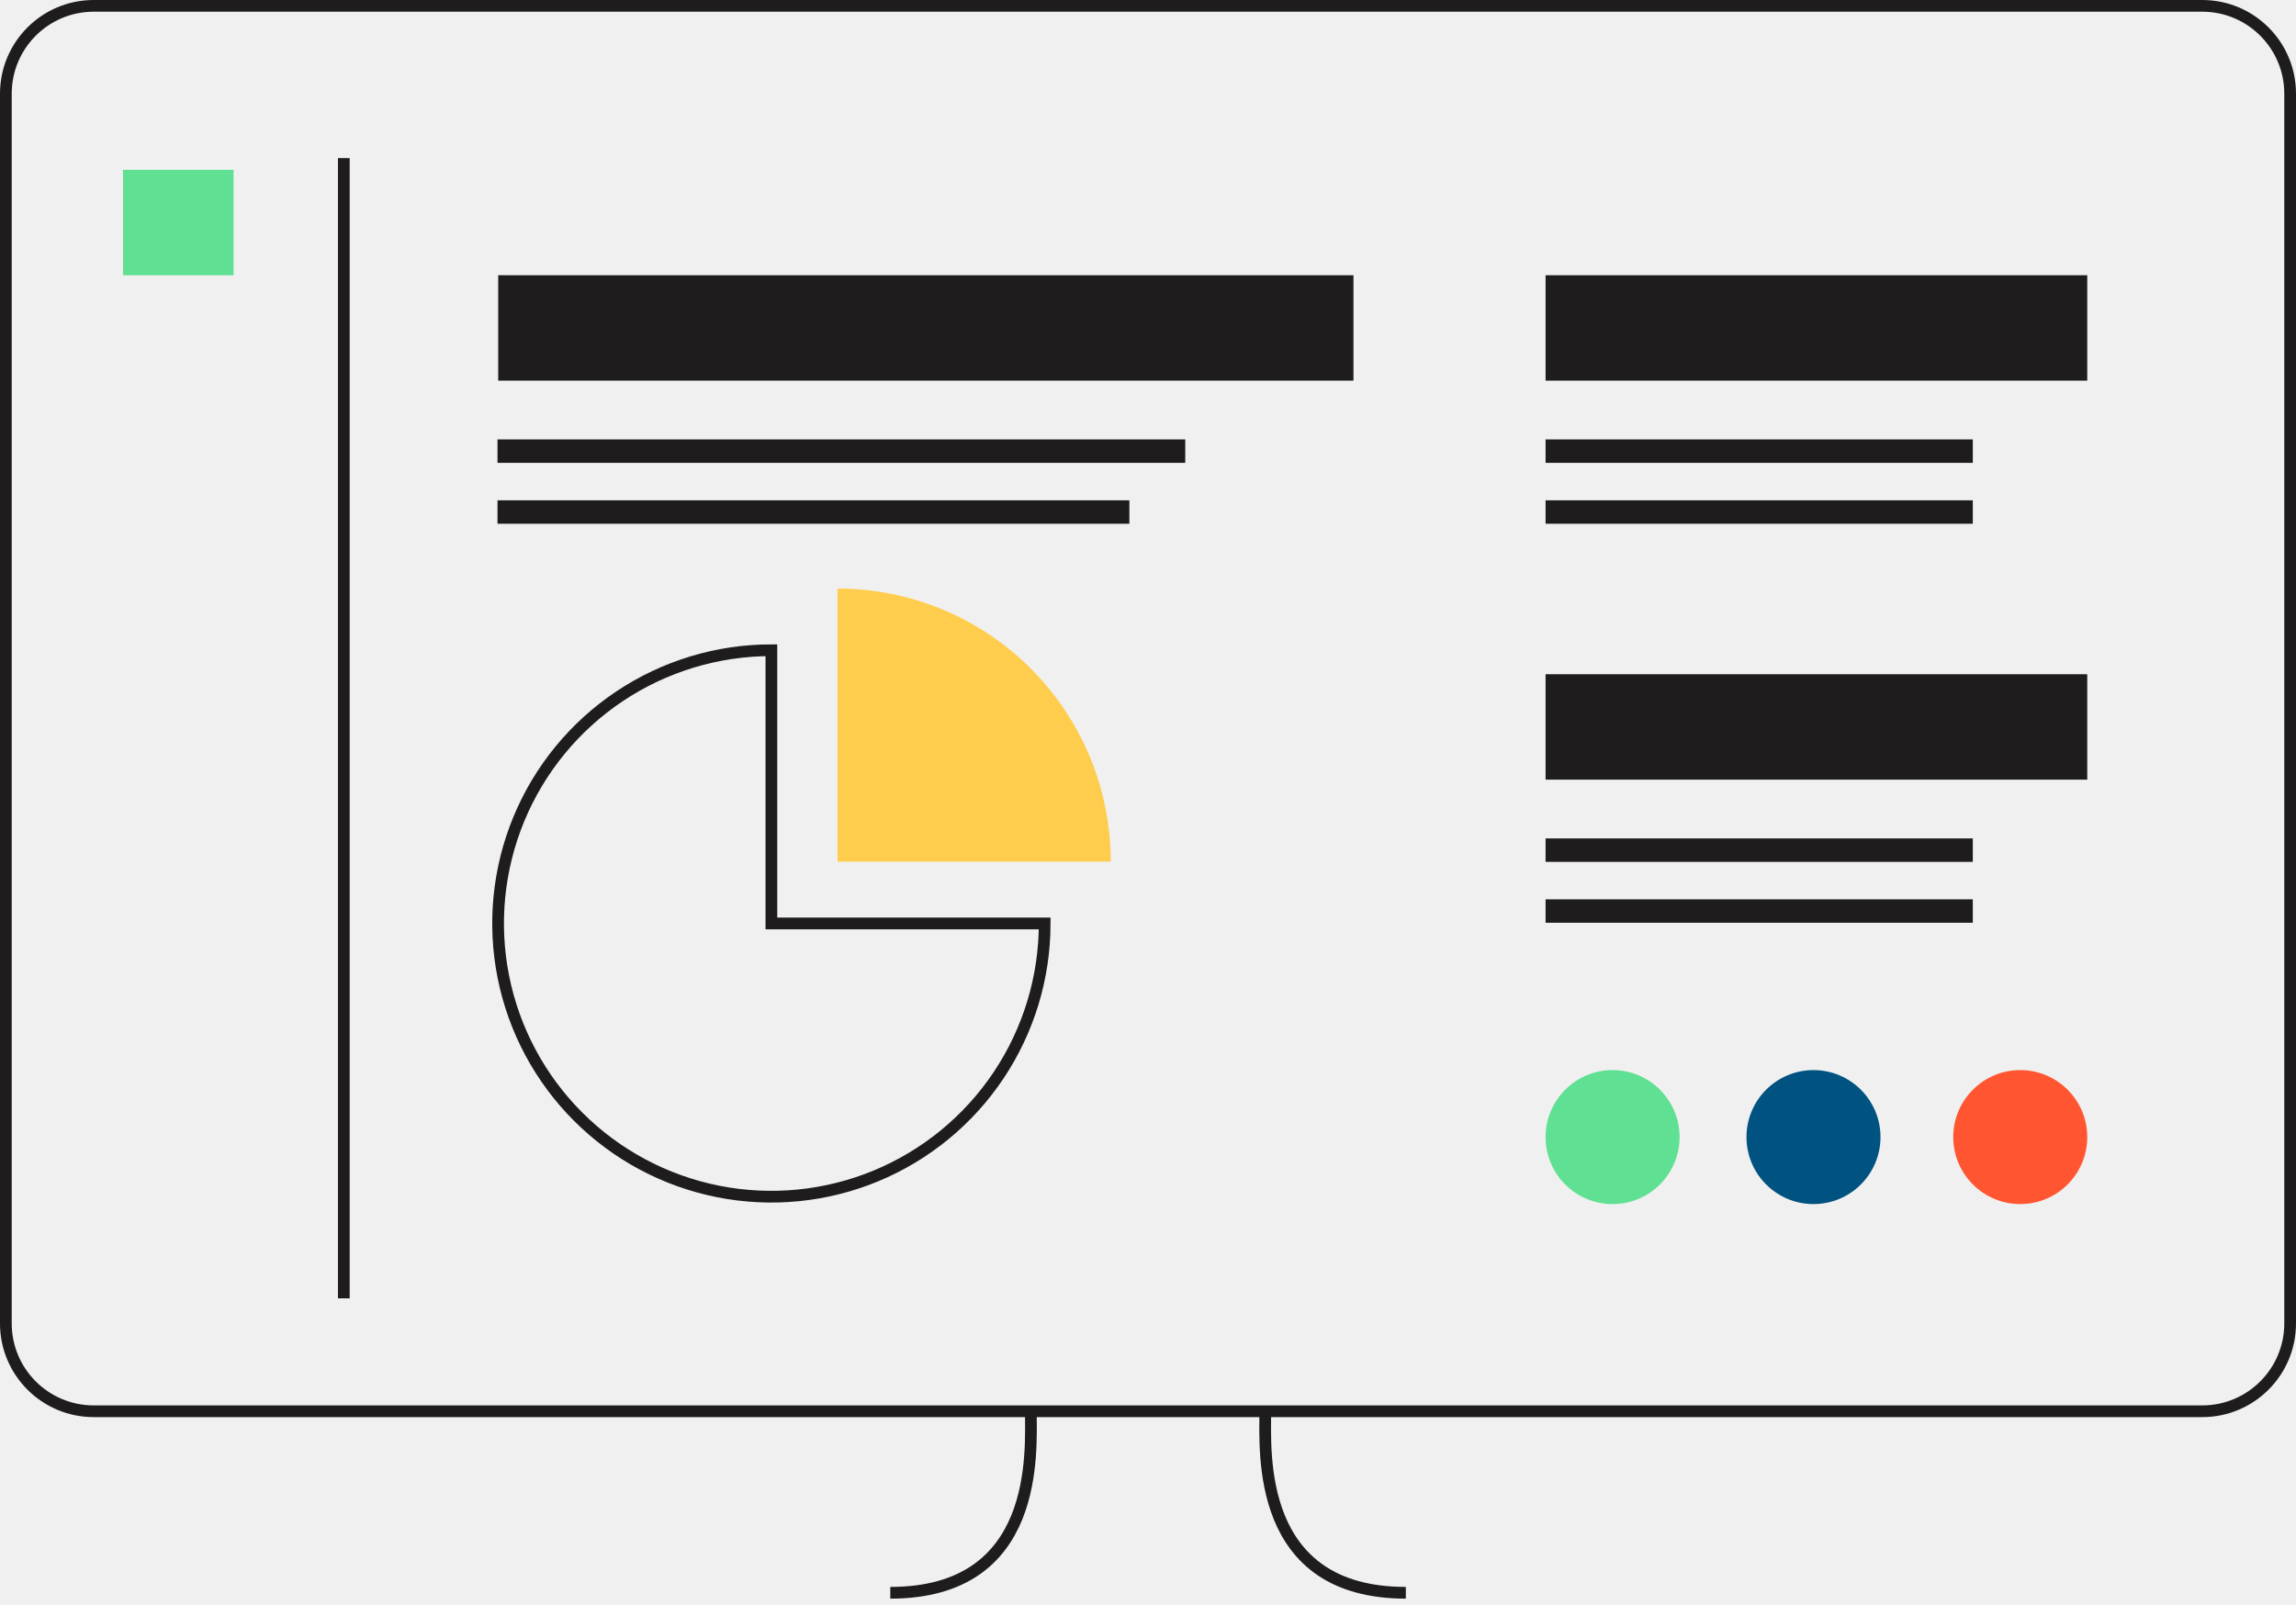
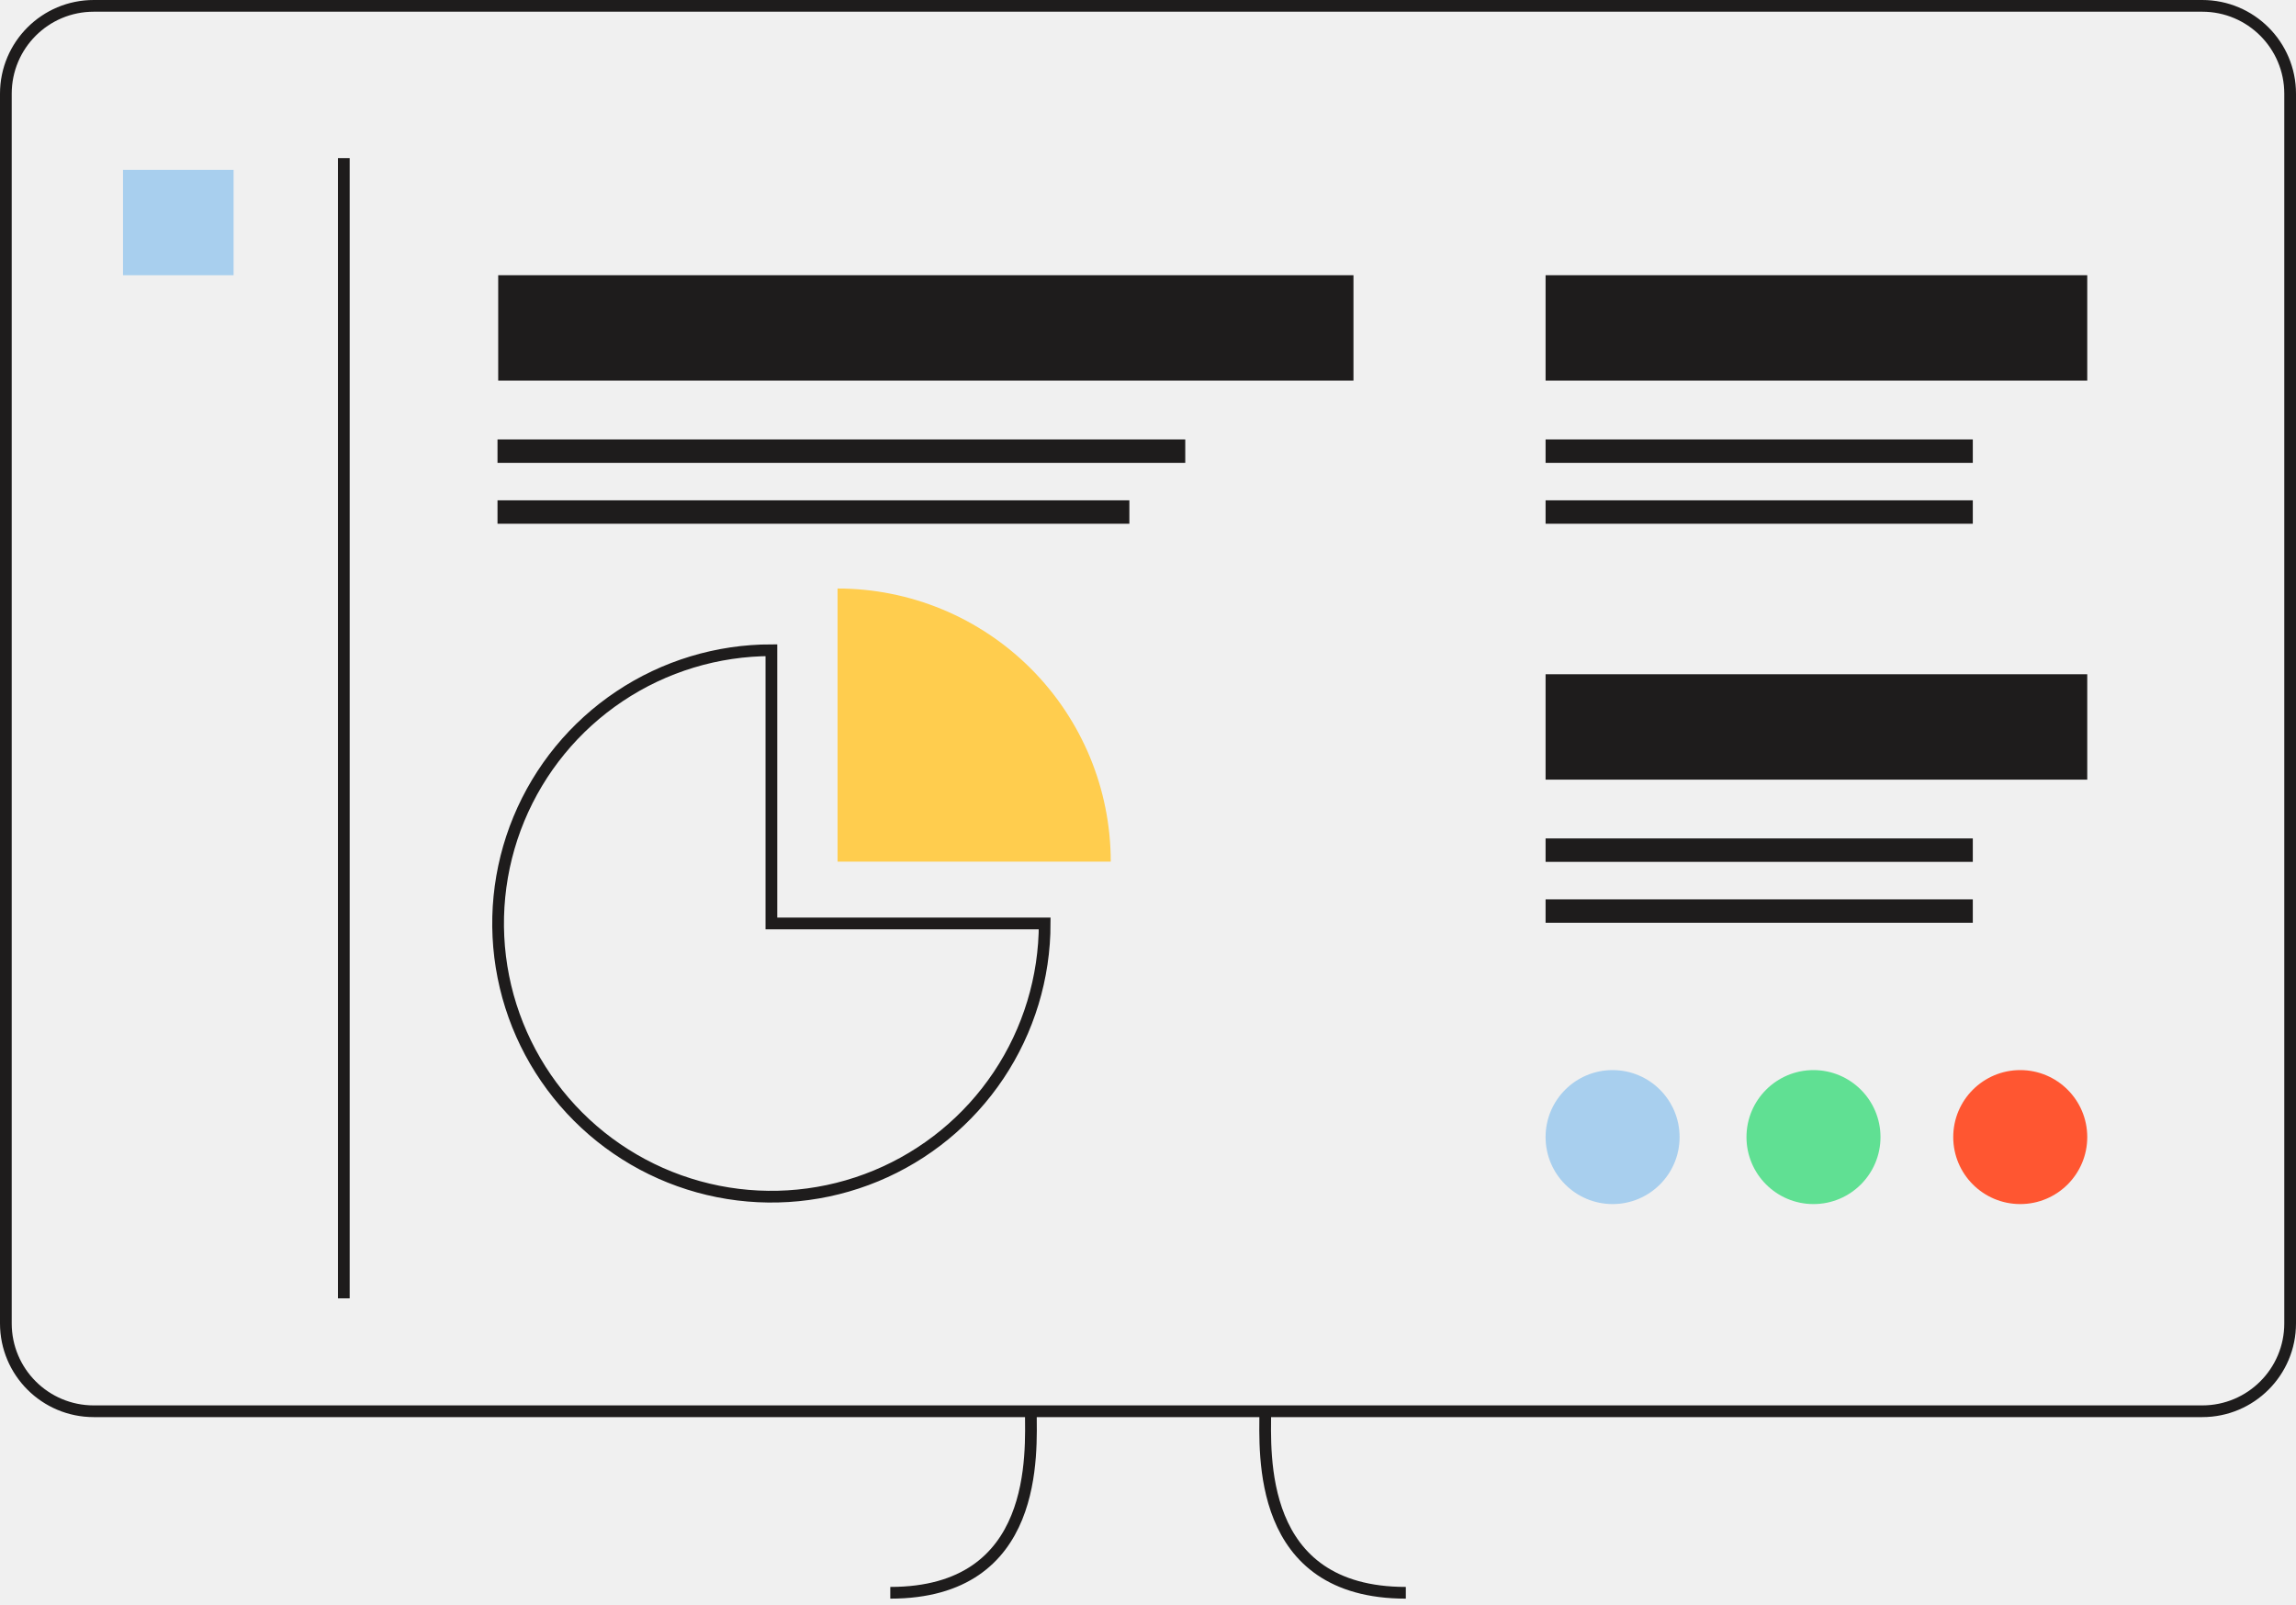
<svg xmlns="http://www.w3.org/2000/svg" width="196" height="137" viewBox="0 0 196 137" fill="none">
  <g clip-path="url(#clip0_174_7306)">
    <path d="M188 0.5H8C3.858 0.5 0.5 3.858 0.5 8V113C0.5 117.142 3.858 120.5 8 120.5H188C192.142 120.5 195.5 117.142 195.5 113V8C195.5 3.858 192.142 0.5 188 0.5Z" stroke="#1E1C1C" />
-     <path d="M19.94 14.5H10.5V23.5H19.94V14.5Z" fill="#60E093" />
+     <path d="M19.94 14.5H10.5V23.5H19.94V14.5Z" fill="#A8CFEE" />
    <path d="M115.54 23.5H42.53V32.5H115.54V23.5Z" fill="#1E1C1C" />
    <path d="M178.18 23.5H131.94V32.5H178.18V23.5Z" fill="#1E1C1C" />
    <path d="M101.18 37.52H42.47V39.52H101.18V37.52Z" fill="#1E1C1C" />
    <path d="M168.41 37.52H131.94V39.52H168.41V37.52Z" fill="#1E1C1C" />
    <path d="M88 120.5C88 124 88.8 136 76 136" stroke="#1E1C1C" />
    <path d="M108.01 120.5C108.01 124 107.21 136 120.01 136" stroke="#1E1C1C" />
    <path d="M65.85 55.52C61.235 55.52 56.725 56.888 52.888 59.452C49.051 62.015 46.061 65.659 44.295 69.922C42.53 74.185 42.068 78.876 42.968 83.401C43.868 87.927 46.09 92.084 49.353 95.347C52.615 98.61 56.773 100.832 61.298 101.732C65.824 102.632 70.514 102.17 74.778 100.404C79.04 98.638 82.684 95.648 85.248 91.811C87.811 87.975 89.18 83.464 89.18 78.85H65.85V55.52Z" stroke="#1E1C1C" stroke-miterlimit="10" />
    <path d="M71.5 50.25V73.57H94.82C94.82 67.385 92.363 61.454 87.99 57.08C83.616 52.707 77.685 50.25 71.5 50.25Z" fill="#FFCD4E" />
    <path d="M96.41 42.72H42.47V44.72H96.41V42.72Z" fill="#1E1C1C" />
    <path d="M29.35 13.5V110.86" stroke="#1E1C1C" stroke-miterlimit="10" />
    <path d="M168.41 42.72H131.94V44.72H168.41V42.72Z" fill="#1E1C1C" />
    <path d="M178.18 57.57H131.94V66.57H178.18V57.57Z" fill="#1E1C1C" />
    <path d="M168.41 71.59H131.94V73.59H168.41V71.59Z" fill="#1E1C1C" />
    <path d="M168.41 76.79H131.94V78.79H168.41V76.79Z" fill="#1E1C1C" />
-     <path d="M137.66 102.81C140.819 102.81 143.38 100.249 143.38 97.09C143.38 93.931 140.819 91.37 137.66 91.37C134.501 91.37 131.94 93.931 131.94 97.09C131.94 100.249 134.501 102.81 137.66 102.81Z" fill="#60E093" />
-     <path d="M154.81 102.81C157.969 102.81 160.53 100.249 160.53 97.09C160.53 93.931 157.969 91.37 154.81 91.37C151.651 91.37 149.09 93.931 149.09 97.09C149.09 100.249 151.651 102.81 154.81 102.81Z" fill="#005281" />
+     <path d="M137.66 102.81C140.819 102.81 143.38 100.249 143.38 97.09C143.38 93.931 140.819 91.37 137.66 91.37C134.501 91.37 131.94 93.931 131.94 97.09C131.94 100.249 134.501 102.81 137.66 102.81Z" fill="#A8CFEE" />
+     <path d="M154.81 102.81C157.969 102.81 160.53 100.249 160.53 97.09C160.53 93.931 157.969 91.37 154.81 91.37C151.651 91.37 149.09 93.931 149.09 97.09C149.09 100.249 151.651 102.81 154.81 102.81Z" fill="#60E093" />
    <path d="M172.46 102.81C175.619 102.81 178.18 100.249 178.18 97.09C178.18 93.931 175.619 91.37 172.46 91.37C169.301 91.37 166.74 93.931 166.74 97.09C166.74 100.249 169.301 102.81 172.46 102.81Z" fill="#FF5631" />
  </g>
  <defs>
    <clipPath id="clip0_174_7306">
      <rect width="196" height="136.5" fill="white" />
    </clipPath>
  </defs>
</svg>
